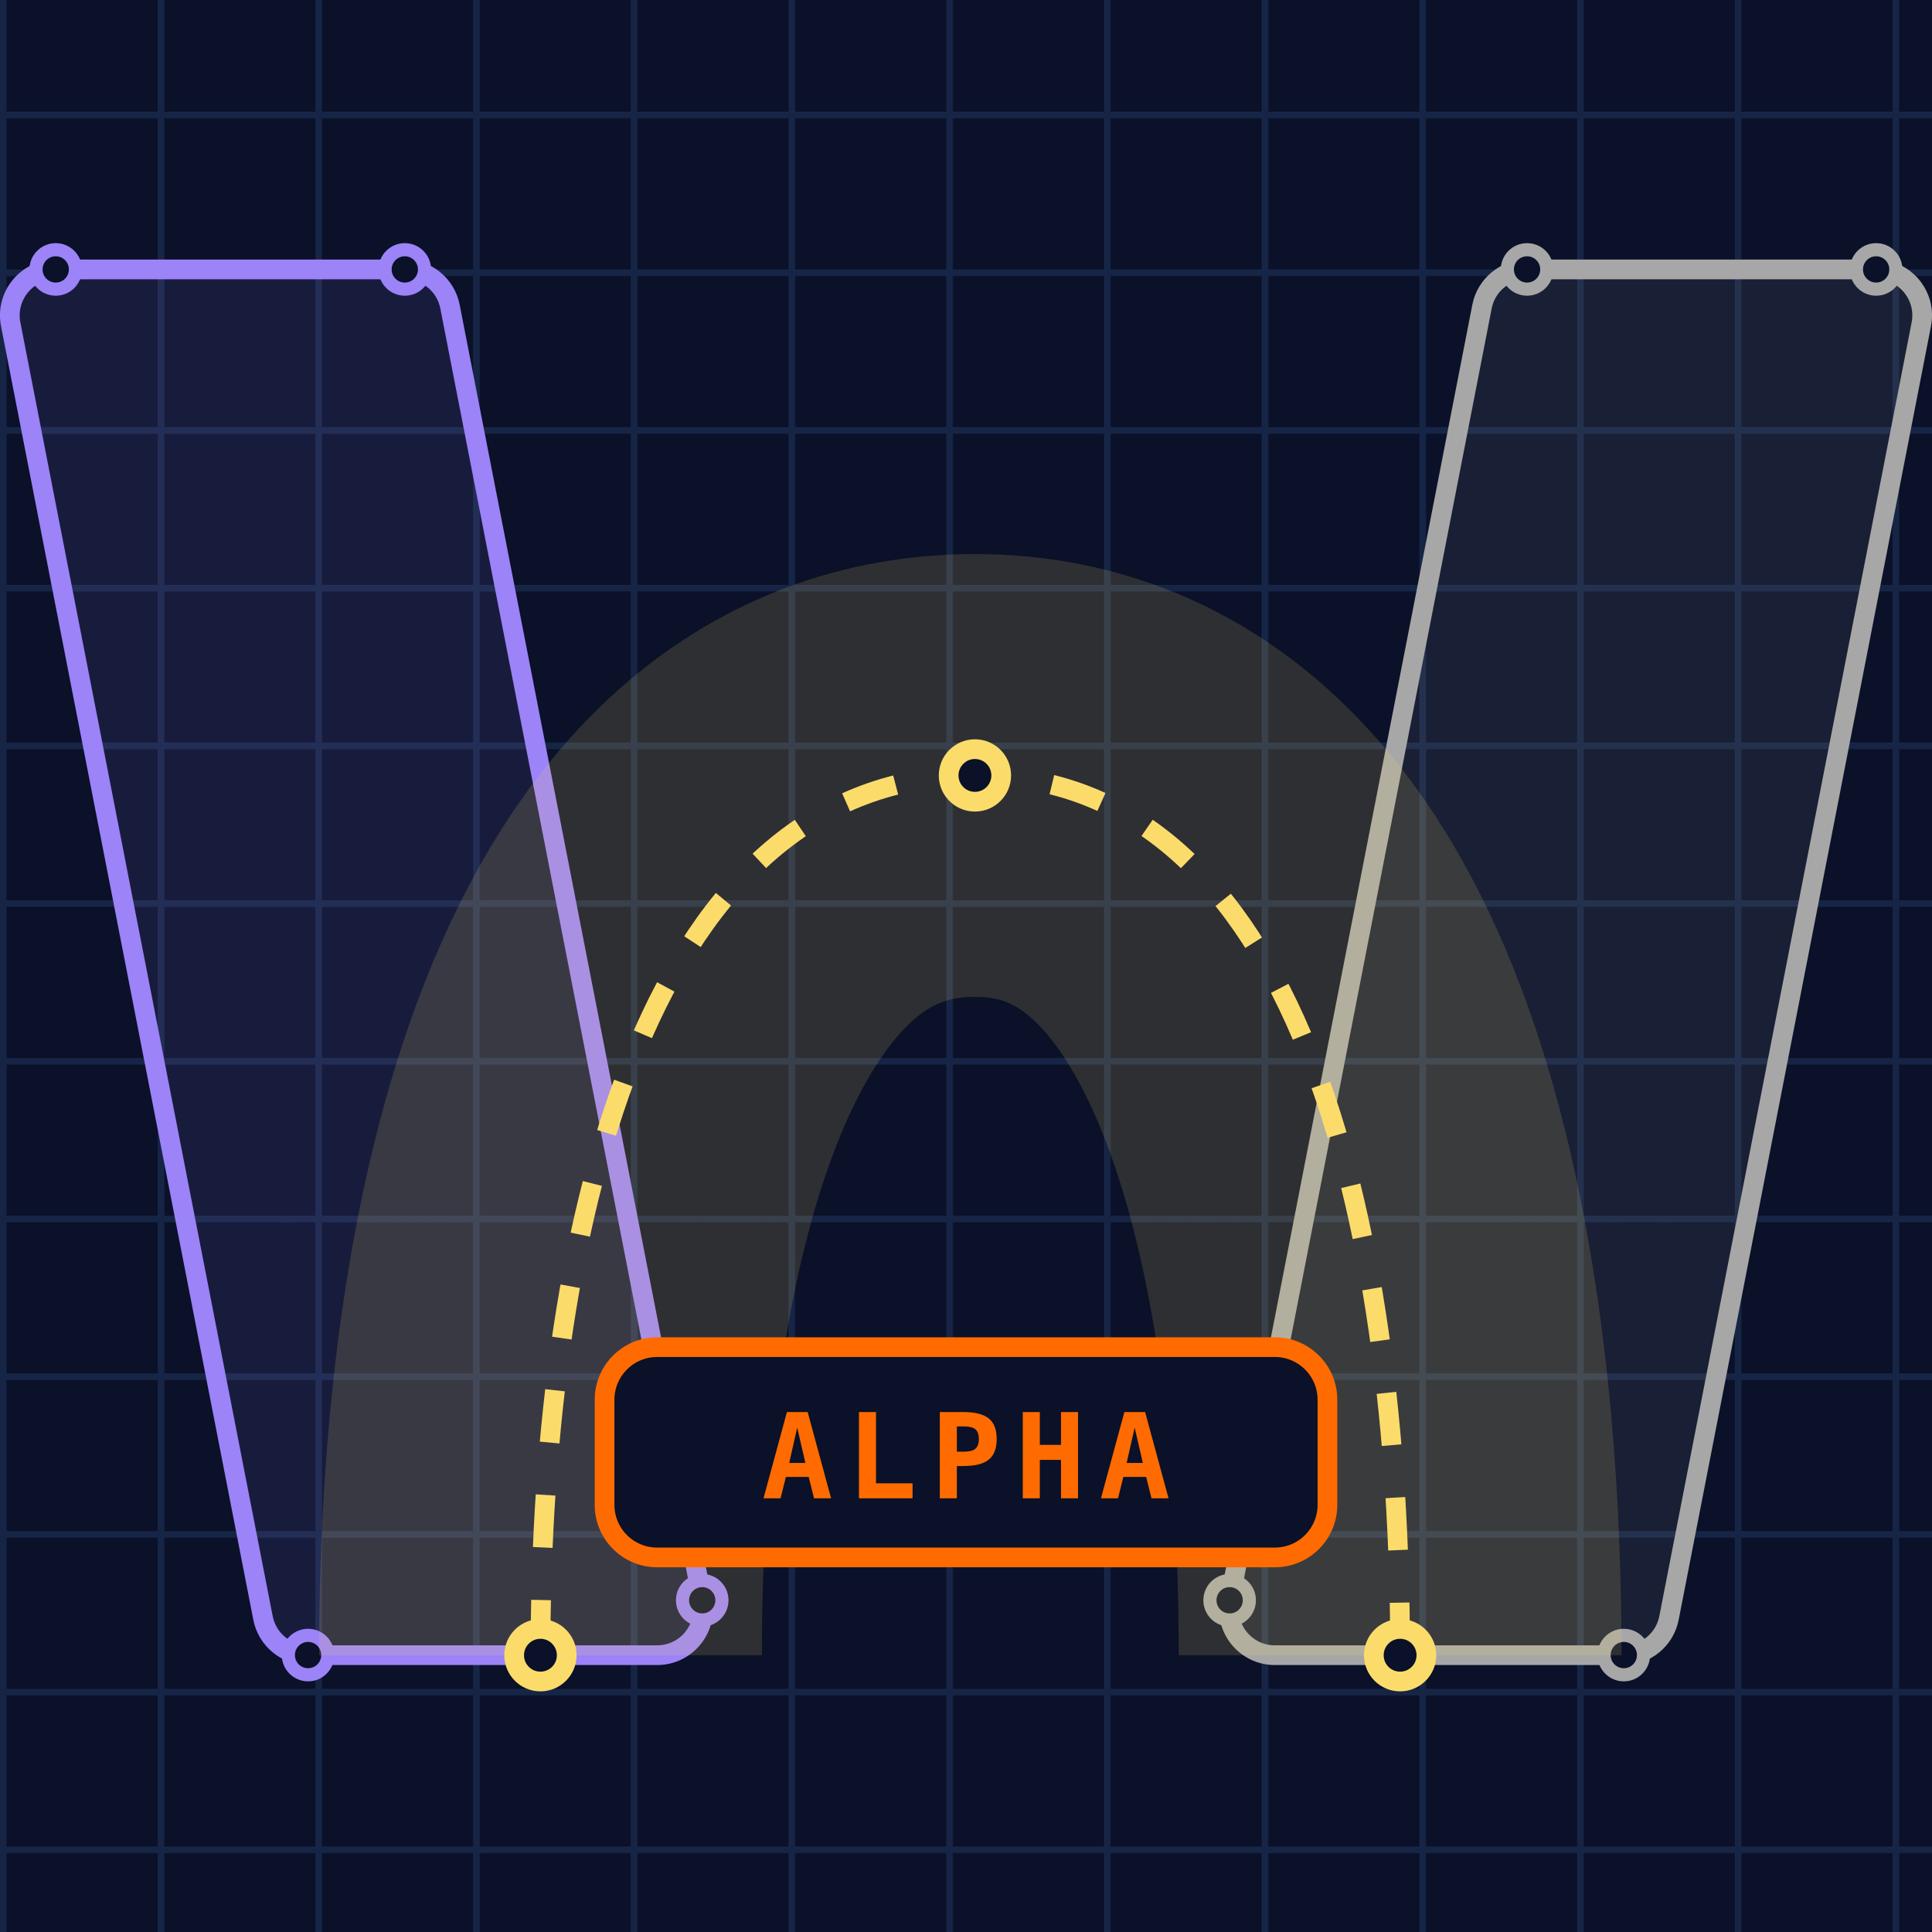
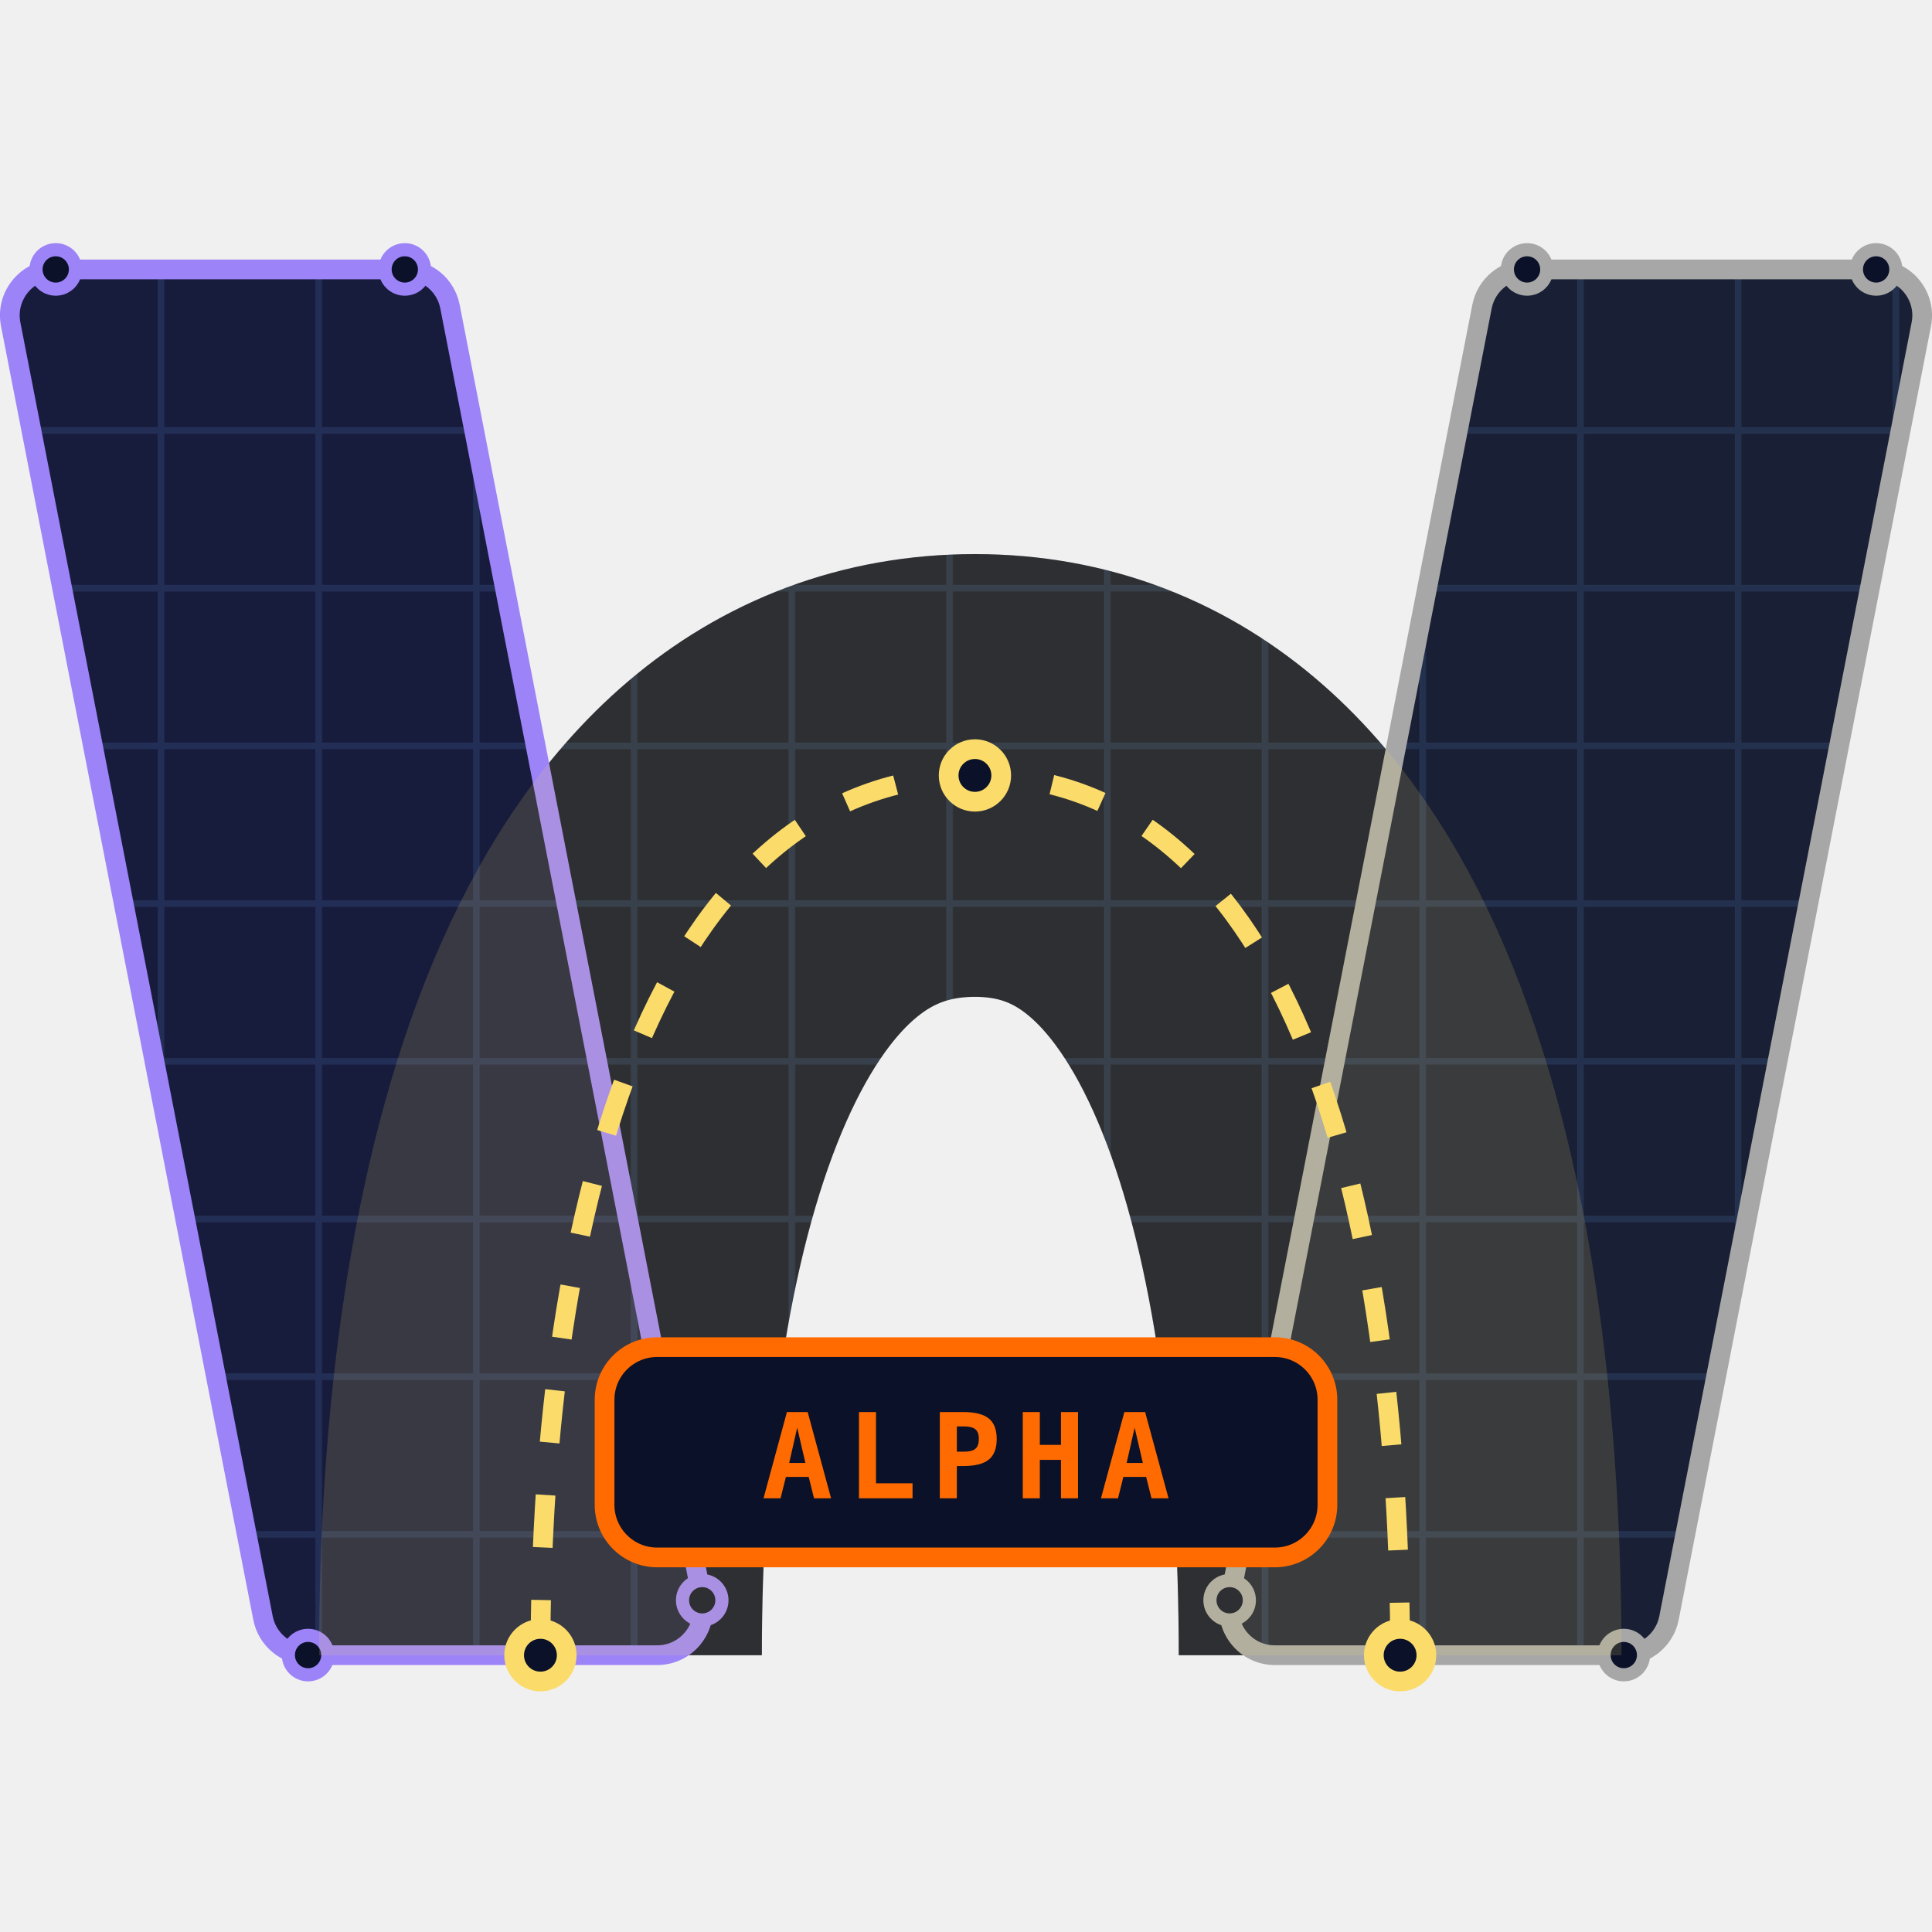
<svg xmlns="http://www.w3.org/2000/svg" width="147" height="147" viewBox="0 -20.5 147 147" fill="none">
-   <rect x="0" y="-20.5" width="147" height="147" fill="#0A1128" />
  <defs>
    <pattern id="blueprintGrid" width="12" height="12" patternUnits="userSpaceOnUse">
      <path d="M 12 0 L 0 0 0 12" fill="none" stroke="#162545" stroke-width="1" />
    </pattern>
+     <mask id="wMask">
+       <path d="M0.813 4.17C0.392 2.009 2.047 0 4.249 0H30.804C32.479 0 33.919 1.186 34.239 2.83L53.437 101.268C53.858 103.429 52.203 105.438 50.002 105.438H23.446C21.771 105.438 20.331 104.251 20.011 102.608L0.813 4.17Z" fill="white" />
+       <path d="M106.53 105.441C106.53 71.972 98.604 38.503 74.183 38.503C49.762 38.503 41.124 71.316 41.124 105.441" stroke="white" stroke-width="33.688" stroke-linecap="butt" fill="none" />
+       <path d="M146.187 4.17C146.608 2.009 144.953 0 142.751 0H116.196C114.521 0 113.081 1.186 112.761 2.83L93.563 101.268C93.142 103.429 94.797 105.438 96.998 105.438H123.554C125.229 105.438 126.669 104.251 126.989 102.608L146.187 4.17Z" fill="white" />
+     </mask>
  </defs>
-   <rect x="0" y="-20.5" width="147" height="147" fill="url(#blueprintGrid)" />
+   <g mask="url(#wMask)">
+     <rect x="0" y="-20.5" width="147" height="147" fill="#0A1128" />
+     <rect x="0" y="-20.5" width="147" height="147" fill="url(#blueprintGrid)" />
+   </g>
  <path d="M146.187 4.17C146.608 2.009 144.953 0 142.751 0H116.196C114.521 0 113.081 1.186 112.761 2.83L93.563 101.268C93.142 103.429 94.797 105.438 96.998 105.438H123.554C125.229 105.438 126.669 104.251 126.989 102.608L146.187 4.17Z" fill="#A7A7A7" fill-opacity="0.1" stroke="#A7A7A7" stroke-width="1.5" />
  <circle cx="142.75" cy="0" r="1.5" fill="#0A1128" stroke="#A7A7A7" stroke-width="1" />
  <circle cx="116.19" cy="0" r="1.5" fill="#0A1128" stroke="#A7A7A7" stroke-width="1" />
  <circle cx="93.56" cy="101.26" r="1.5" fill="#0A1128" stroke="#A7A7A7" stroke-width="1" />
  <circle cx="123.55" cy="105.43" r="1.5" fill="#0A1128" stroke="#A7A7A7" stroke-width="1" />
  <path d="M0.813 4.17C0.392 2.009 2.047 0 4.249 0H30.804C32.479 0 33.919 1.186 34.239 2.83L53.437 101.268C53.858 103.429 52.203 105.438 50.002 105.438H23.446C21.771 105.438 20.331 104.251 20.011 102.608L0.813 4.17Z" fill="#9C83F8" fill-opacity="0.1" stroke="#9C83F8" stroke-width="1.5" />
  <circle cx="4.24" cy="0" r="1.5" fill="#0A1128" stroke="#9C83F8" stroke-width="1" />
  <circle cx="30.80" cy="0" r="1.5" fill="#0A1128" stroke="#9C83F8" stroke-width="1" />
  <circle cx="53.43" cy="101.26" r="1.5" fill="#0A1128" stroke="#9C83F8" stroke-width="1" />
  <circle cx="23.44" cy="105.43" r="1.5" fill="#0A1128" stroke="#9C83F8" stroke-width="1" />
  <path d="M106.53 105.441C106.53 71.972 98.604 38.503 74.183 38.503C49.762 38.503 41.124 71.316 41.124 105.441" stroke="#FBDC6B" stroke-opacity="0.15" stroke-width="33.688" stroke-linecap="butt" />
  <path d="M106.53 105.441C106.53 71.972 98.604 38.503 74.183 38.503C49.762 38.503 41.124 71.316 41.124 105.441" stroke="#FBDC6B" stroke-width="1.5" stroke-dasharray="4 4" fill="none" />
  <circle cx="106.53" cy="105.441" r="2" fill="#0A1128" stroke="#FBDC6B" stroke-width="1.5" />
  <circle cx="74.18" cy="38.5" r="2" fill="#0A1128" stroke="#FBDC6B" stroke-width="1.5" />
  <circle cx="41.12" cy="105.441" r="2" fill="#0A1128" stroke="#FBDC6B" stroke-width="1.5" />
  <g transform="translate(46, 82)">
    <rect width="55" height="16" rx="4" fill="#0A1128" stroke="#FF6B00" stroke-width="1.5" />
    <text x="27.5" y="11.5" font-family="monospace, sans-serif" font-weight="bold" font-size="9" fill="#FF6B00" text-anchor="middle" letter-spacing="1">ALPHA</text>
  </g>
</svg>
